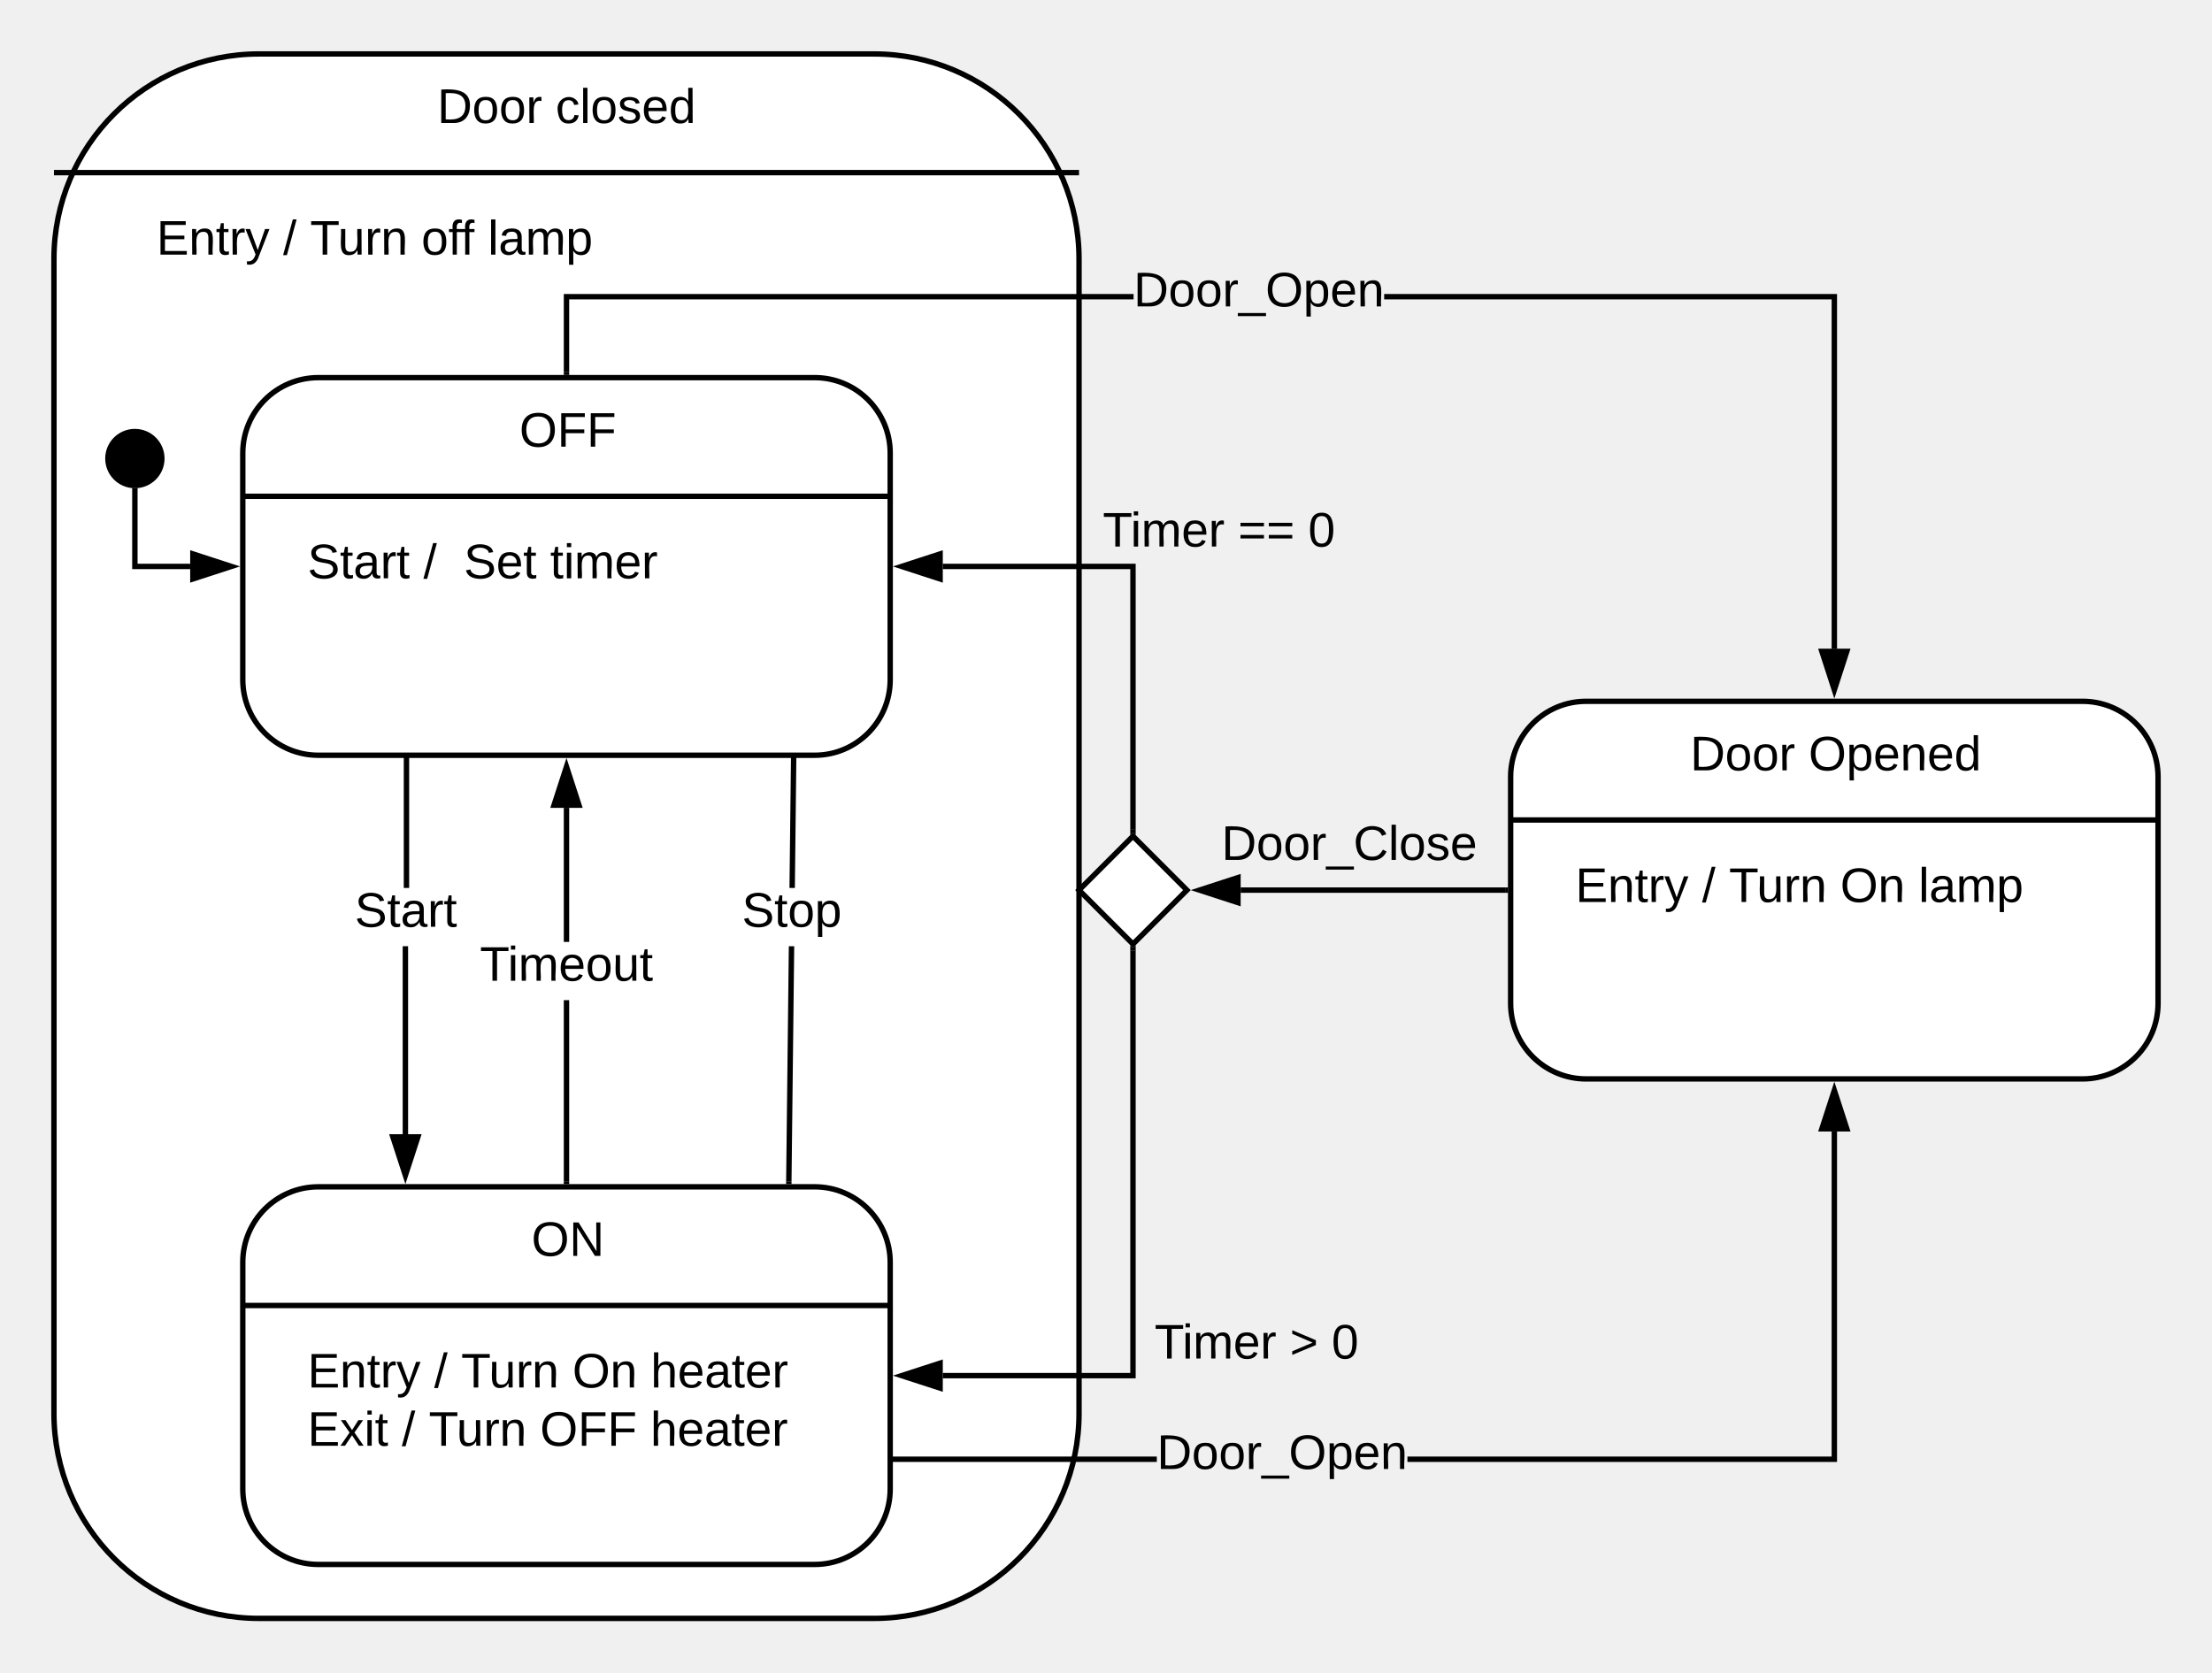
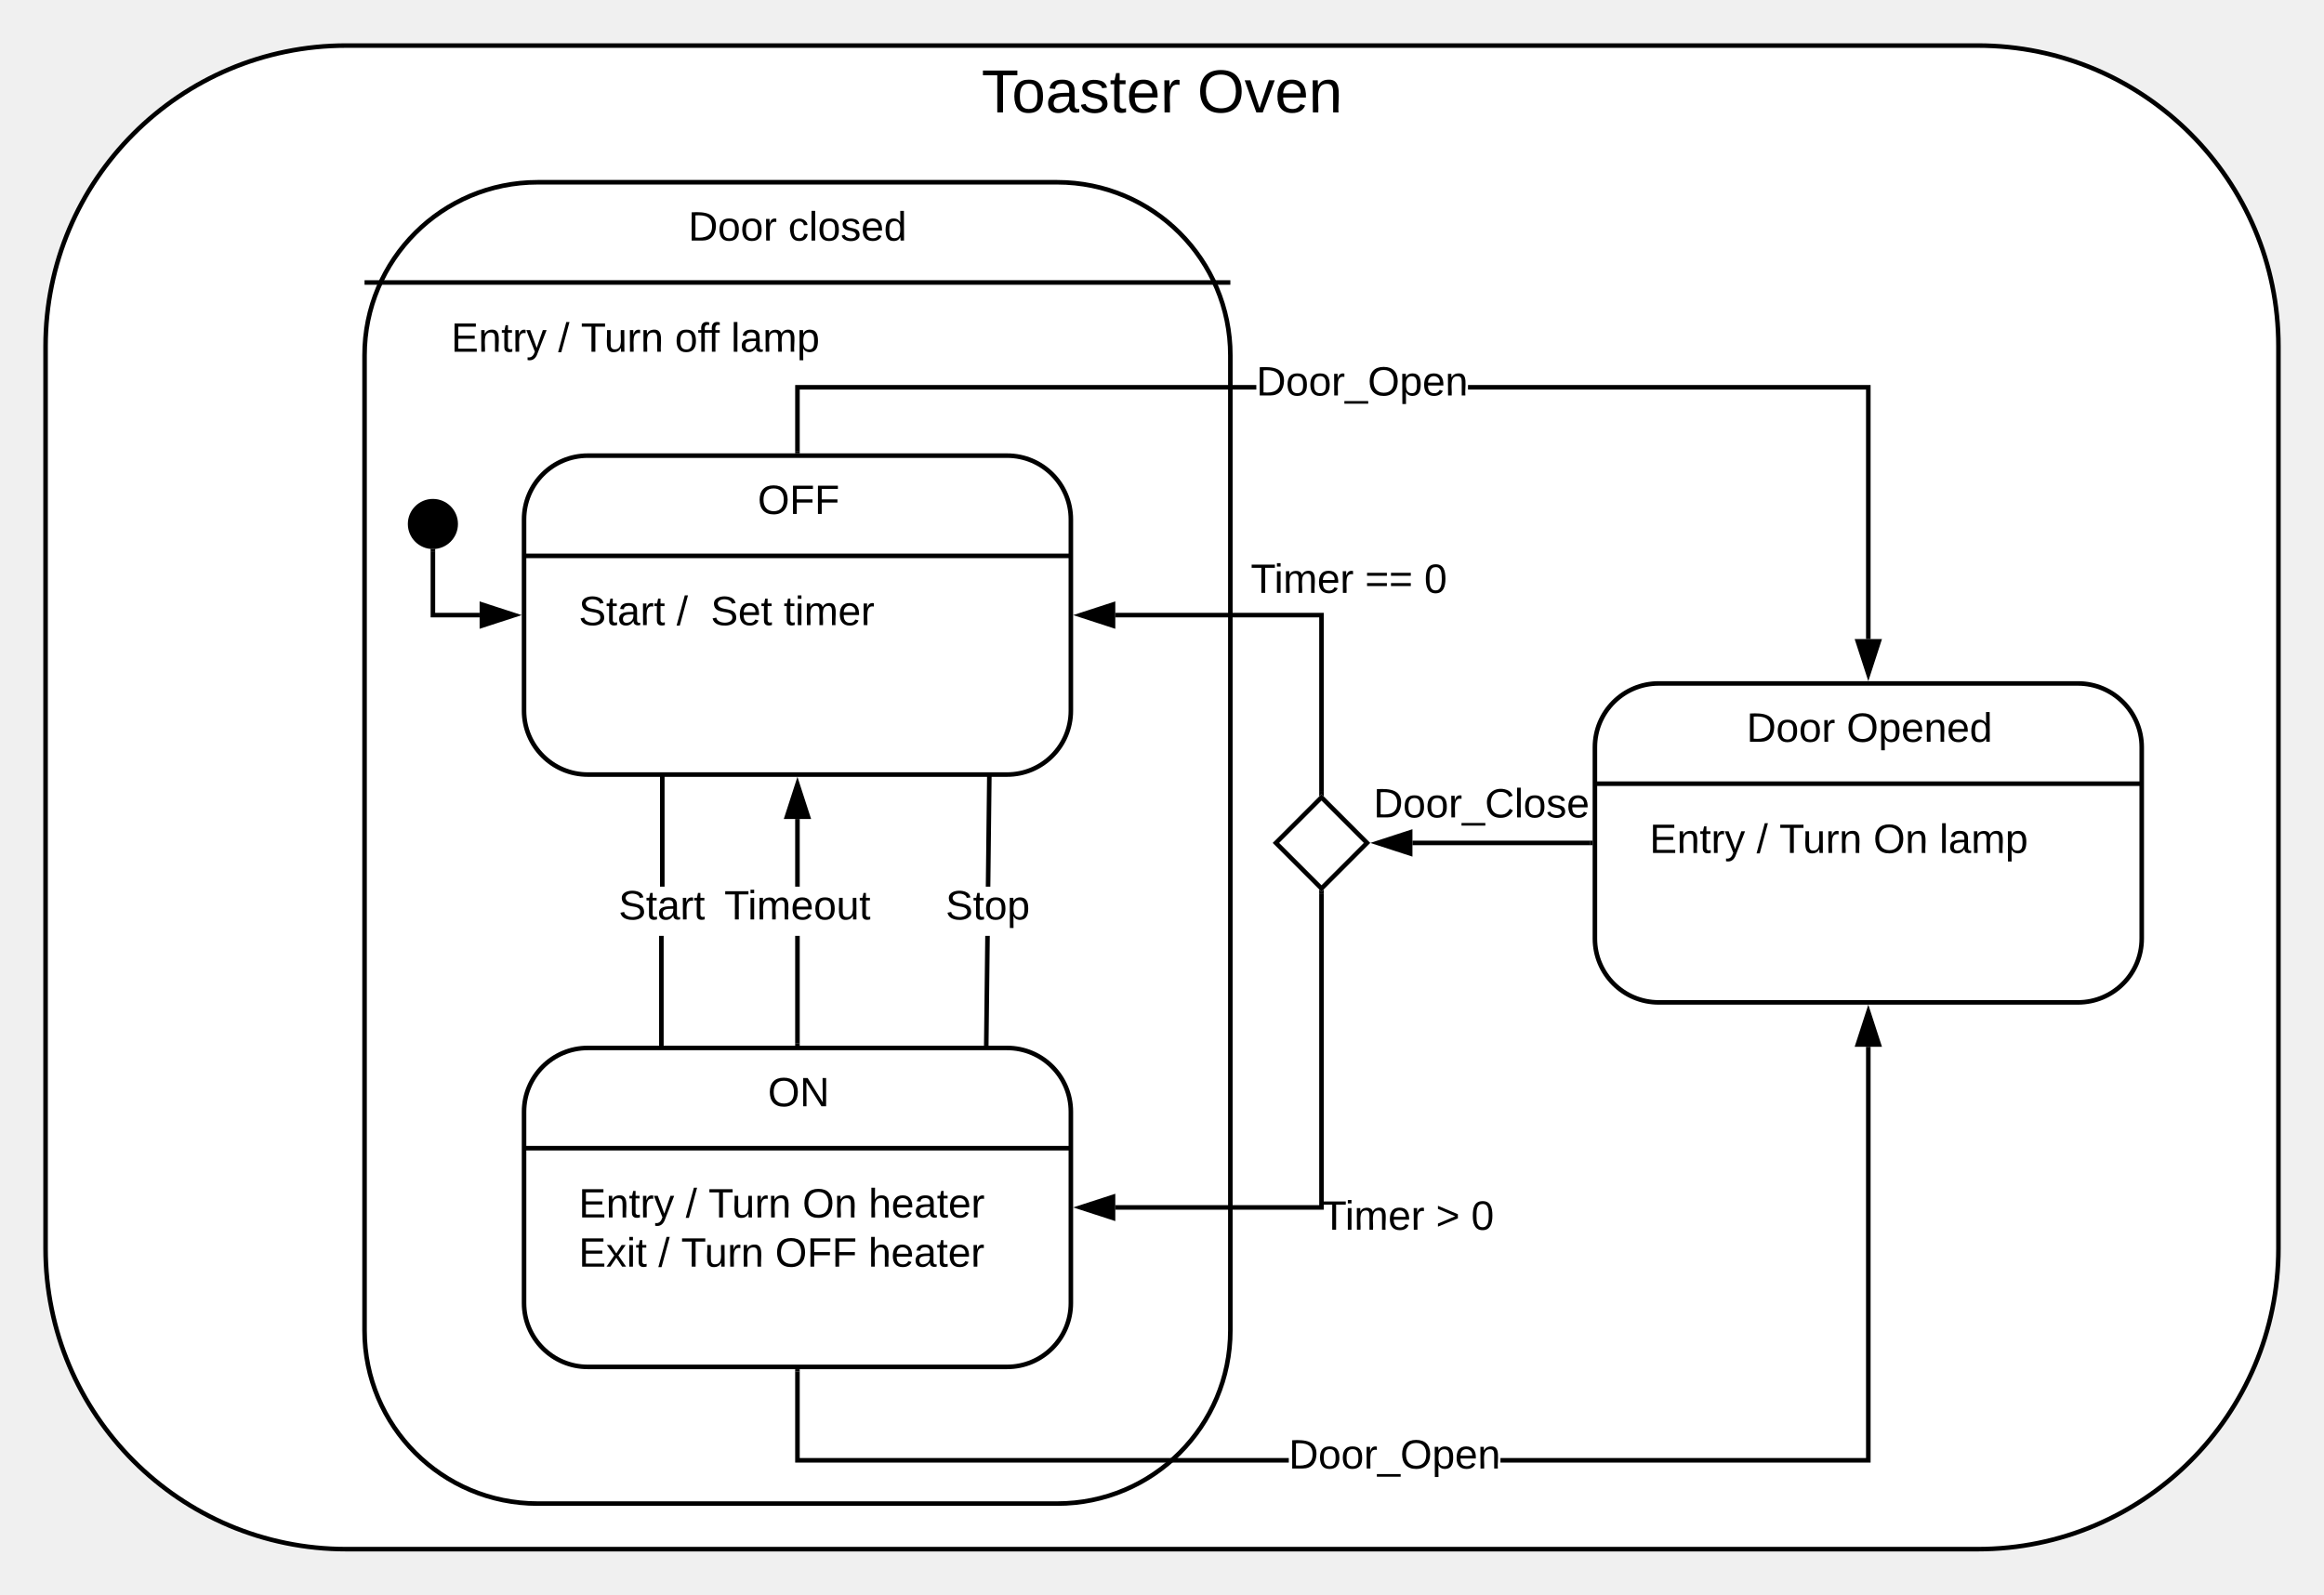
- <svg xmlns="http://www.w3.org/2000/svg" xmlns:ns1="lucid" xmlns:xlink="http://www.w3.org/1999/xlink" width="820" height="620">
-   <g transform="translate(-280 -140)" ns1:page-tab-id="0_0">
+ <svg xmlns="http://www.w3.org/2000/svg" xmlns:ns1="lucid" xmlns:xlink="http://www.w3.org/1999/xlink" width="1020" height="700">
+   <g transform="translate(-140 -80)" ns1:page-tab-id="0_0">
+     <path d="M292 100c-72.9 0-132 59.1-132 132v396c0 72.9 59.1 132 132 132h716c72.9 0 132-59.1 132-132V232c0-72.9-59.1-132-132-132z" stroke="#000" stroke-width="2" fill="#fff" />
+     <use xlink:href="#a" transform="matrix(1,0,0,1,168,108) translate(402.8148 21.33333)" />
+     <use xlink:href="#b" transform="matrix(1,0,0,1,168,108) translate(497.4815 21.33333)" />
    <path d="M376 160c-41.97 0-76 34.03-76 76v428c0 41.97 34.03 76 76 76h228c41.97 0 76-34.03 76-76V236c0-41.97-34.03-76-76-76z" stroke="#000" stroke-width="2" fill="#fff" />
    <path d="M300 204h380" stroke="#000" stroke-width="2" fill="none" />
-     <use xlink:href="#a" transform="matrix(1,0,0,1,376,160) translate(66.075 25.6)" />
-     <use xlink:href="#b" transform="matrix(1,0,0,1,376,160) translate(109.975 25.6)" />
-     <use xlink:href="#c" transform="matrix(1,0,0,1,338,220) translate(0 14.4)" />
-     <use xlink:href="#d" transform="matrix(1,0,0,1,338,220) translate(46.95 14.4)" />
-     <use xlink:href="#e" transform="matrix(1,0,0,1,338,220) translate(56.95 14.4)" />
-     <use xlink:href="#f" transform="matrix(1,0,0,1,338,220) translate(98.2 14.4)" />
-     <use xlink:href="#g" transform="matrix(1,0,0,1,338,220) translate(122.85 14.4)" />
+     <use xlink:href="#c" transform="matrix(1,0,0,1,376,160) translate(66.075 25.6)" />
+     <use xlink:href="#d" transform="matrix(1,0,0,1,376,160) translate(109.975 25.6)" />
+     <use xlink:href="#e" transform="matrix(1,0,0,1,338,220) translate(0 14.4)" />
+     <use xlink:href="#f" transform="matrix(1,0,0,1,338,220) translate(46.95 14.4)" />
+     <use xlink:href="#g" transform="matrix(1,0,0,1,338,220) translate(56.95 14.4)" />
+     <use xlink:href="#h" transform="matrix(1,0,0,1,338,220) translate(98.2 14.4)" />
+     <use xlink:href="#i" transform="matrix(1,0,0,1,338,220) translate(122.85 14.4)" />
    <path d="M431.28 560.5h-2v-69.7h2zm.4-91.3h-2V382h2z" />
    <path d="M431.67 382.03h-2V381h2zM430.28 575.76l-4.64-14.26h9.27z" />
    <path d="M430.28 579l-6.02-18.5h12.03zm-3.26-16.5l3.26 10.03 3.25-10.03z" />
-     <use xlink:href="#h" transform="matrix(1,0,0,1,411.4964,469.2) translate(0 14.4)" />
+     <use xlink:href="#j" transform="matrix(1,0,0,1,411.4964,469.2) translate(0 14.4)" />
    <path d="M573.42 578h-2l1-87.2h2zm2.04-178.5l-.8 69.7h-2l.8-69.7z" />
    <path d="M573.42 578v1h-2v-1.04zM579.1 398.55l-9.27-.1 4.8-14.2z" />
    <path d="M580.47 399.57l-12.03-.14 6.23-18.43zm-9.25-2.1l6.52.07-3.15-10.07z" />
-     <use xlink:href="#i" transform="matrix(1,0,0,1,555.0362,469.2) translate(0 14.4)" />
-     <path d="M491 578h-2v-67.2h2zm0-88.8h-2v-49.7h2z" />
-     <path d="M491 579h-2v-1.03h2zM494.64 438.5h-9.28l4.64-14.26z" />
+     <use xlink:href="#k" transform="matrix(1,0,0,1,555.0362,469.2) translate(0 14.4)" />
+     <path d="M491 538h-2v-47.2h2zm0-68.8h-2v-29.7h2z" />
+     <path d="M491 539h-2v-1.03h2zM494.64 438.5h-9.28l4.64-14.26z" />
    <path d="M496 439.5h-12l6-18.5zm-9.26-2h6.52L490 427.47z" />
-     <use xlink:href="#j" transform="matrix(1,0,0,1,457.9,489.2) translate(0 14.4)" />
+     <use xlink:href="#l" transform="matrix(1,0,0,1,457.9,469.2) translate(0 14.4)" />
    <path d="M340 310c0 5.52-4.48 10-10 10s-10-4.48-10-10 4.48-10 10-10 10 4.48 10 10z" stroke="#000" stroke-width="2" />
    <path d="M330 322v28h20.5" stroke="#000" stroke-width="2" fill="none" />
    <path d="M331 322.04h-2v-1.2l1 .17 1-.15z" />
    <path d="M365.76 350l-14.26 4.64v-9.28z" stroke="#000" stroke-width="2" />
-     <path d="M961 380.5h-2V251H793.12v-2H961zM700.22 251H491v27h-2v-29h211.22z" />
-     <path d="M491 279h-2v-1.03h2zM960 395.76l-4.64-14.26h9.28z" />
-     <path d="M960 399l-6-18.5h12zm-3.26-16.5l3.26 10.03 3.26-10.03z" />
-     <use xlink:href="#k" transform="matrix(1,0,0,1,700.2167,239.2) translate(0 14.4)" />
-     <path d="M838 470h-98.08" stroke="#000" stroke-width="2" fill="none" />
-     <path d="M839 471h-1.03v-2H839z" />
-     <path d="M724.65 470l14.27-4.64v9.28z" stroke="#000" stroke-width="2" />
-     <use xlink:href="#l" transform="matrix(1,0,0,1,732.8071,444.4) translate(0 14.4)" />
-     <path d="M868 400c-15.46 0-28 12.54-28 28v84c0 15.46 12.54 28 28 28h184c15.46 0 28-12.54 28-28v-84c0-15.46-12.54-28-28-28z" stroke="#000" stroke-width="2" fill="#fff" />
-     <path d="M840 444h240" stroke="#000" stroke-width="2" fill="none" />
-     <use xlink:href="#a" transform="matrix(1,0,0,1,888,400) translate(18.55 25.6)" />
-     <use xlink:href="#m" transform="matrix(1,0,0,1,888,400) translate(62.45 25.6)" />
-     <use xlink:href="#c" transform="matrix(1,0,0,1,864,460) translate(0 14.4)" />
-     <use xlink:href="#d" transform="matrix(1,0,0,1,864,460) translate(46.95 14.4)" />
-     <use xlink:href="#e" transform="matrix(1,0,0,1,864,460) translate(56.95 14.4)" />
-     <use xlink:href="#n" transform="matrix(1,0,0,1,864,460) translate(98.2 14.4)" />
-     <use xlink:href="#g" transform="matrix(1,0,0,1,864,460) translate(127.2 14.4)" />
+     <path d="M961 360.5h-2V251H784.3v-2H961zM691.4 251H491v27h-2v-29h202.4z" />
+     <path d="M491 279h-2v-1.03h2zM960 375.76l-4.64-14.26h9.28z" />
+     <path d="M960 379l-6-18.5h12zm-3.26-16.5l3.26 10.03 3.26-10.03z" />
+     <use xlink:href="#m" transform="matrix(1,0,0,1,691.3998,239.2) translate(0 14.4)" />
+     <path d="M838 450h-78.08" stroke="#000" stroke-width="2" fill="none" />
+     <path d="M839 451h-1.03v-2H839z" />
+     <path d="M744.65 450l14.27-4.64v9.28z" stroke="#000" stroke-width="2" />
+     <use xlink:href="#n" transform="matrix(1,0,0,1,742.8071,424.4) translate(0 14.4)" />
+     <path d="M868 380c-15.46 0-28 12.54-28 28v84c0 15.46 12.54 28 28 28h184c15.46 0 28-12.54 28-28v-84c0-15.46-12.54-28-28-28z" stroke="#000" stroke-width="2" fill="#fff" />
+     <path d="M840 424h240" stroke="#000" stroke-width="2" fill="none" />
+     <use xlink:href="#c" transform="matrix(1,0,0,1,888,380) translate(18.55 25.6)" />
+     <use xlink:href="#o" transform="matrix(1,0,0,1,888,380) translate(62.45 25.6)" />
+     <use xlink:href="#e" transform="matrix(1,0,0,1,864,440) translate(0 14.4)" />
+     <use xlink:href="#f" transform="matrix(1,0,0,1,864,440) translate(46.95 14.4)" />
+     <use xlink:href="#g" transform="matrix(1,0,0,1,864,440) translate(56.95 14.4)" />
+     <use xlink:href="#p" transform="matrix(1,0,0,1,864,440) translate(98.2 14.4)" />
+     <use xlink:href="#i" transform="matrix(1,0,0,1,864,440) translate(127.2 14.4)" />
    <path d="M398 280c-15.46 0-28 12.54-28 28v84c0 15.46 12.54 28 28 28h184c15.46 0 28-12.54 28-28v-84c0-15.46-12.54-28-28-28z" stroke="#000" stroke-width="2" fill="#fff" />
    <path d="M370 324h240" stroke="#000" stroke-width="2" fill="none" />
-     <use xlink:href="#o" transform="matrix(1,0,0,1,418,280) translate(54.55 25.6)" />
-     <use xlink:href="#p" transform="matrix(1,0,0,1,394,340) translate(0 14.4)" />
-     <use xlink:href="#q" transform="matrix(1,0,0,1,394,340) translate(42.95 14.4)" />
-     <use xlink:href="#r" transform="matrix(1,0,0,1,394,340) translate(57.95 14.4)" />
-     <use xlink:href="#s" transform="matrix(1,0,0,1,394,340) translate(89.95 14.4)" />
-     <path d="M700 450l20 20-20 20-20-20z" stroke="#000" stroke-width="2" fill="#fff" />
-     <path d="M700 447.6V350h-70.5" stroke="#000" stroke-width="2" fill="none" />
-     <path d="M701 449.6l-1-1-1 1v-2.04h2z" />
+     <use xlink:href="#q" transform="matrix(1,0,0,1,418,280) translate(54.55 25.6)" />
+     <use xlink:href="#r" transform="matrix(1,0,0,1,394,340) translate(0 14.4)" />
+     <use xlink:href="#s" transform="matrix(1,0,0,1,394,340) translate(42.95 14.4)" />
+     <use xlink:href="#t" transform="matrix(1,0,0,1,394,340) translate(57.95 14.4)" />
+     <use xlink:href="#u" transform="matrix(1,0,0,1,394,340) translate(89.95 14.4)" />
+     <path d="M720 430l20 20-20 20-20-20z" stroke="#000" stroke-width="2" fill="#fff" />
+     <path d="M720 427.6V350h-90.5" stroke="#000" stroke-width="2" fill="none" />
+     <path d="M721 429.6l-1-1-1 1v-2.04h2z" />
    <path d="M614.24 350l14.26-4.64v9.28z" stroke="#000" stroke-width="2" />
-     <use xlink:href="#t" transform="matrix(1,0,0,1,688.8048,328.2264) translate(0 14.4)" />
-     <use xlink:href="#u" transform="matrix(1,0,0,1,688.8048,328.2264) translate(50.15 14.4)" />
-     <use xlink:href="#v" transform="matrix(1,0,0,1,688.8048,328.2264) translate(76.15 14.4)" />
-     <path d="M701 651h-71.5v-2H699V492.4h2z" />
-     <path d="M701 492.44h-2v-2.03l1 1 1-1zM628.5 654.64L614.24 650l14.26-4.64z" />
-     <path d="M629.5 656l-18.5-6 18.5-6zm-12.03-6l10.03 3.26v-6.52z" />
+     <use xlink:href="#v" transform="matrix(1,0,0,1,688.9473,325.843) translate(0 14.4)" />
+     <use xlink:href="#w" transform="matrix(1,0,0,1,688.9473,325.843) translate(50.15 14.4)" />
+     <use xlink:href="#x" transform="matrix(1,0,0,1,688.9473,325.843) translate(76.15 14.4)" />
+     <path d="M721 611h-91.5v-2H719V472.4h2z" />
+     <path d="M721 472.44h-2v-2.03l1 1 1-1zM628.5 614.64L614.24 610l14.26-4.64z" />
+     <path d="M629.5 616l-18.5-6 18.5-6zm-12.03-6l10.03 3.26v-6.52z" />
    <g>
-       <use xlink:href="#t" transform="matrix(1,0,0,1,708,629.2628) translate(0 14.4)" />
-       <use xlink:href="#w" transform="matrix(1,0,0,1,708,629.2628) translate(50.15 14.4)" />
-       <use xlink:href="#v" transform="matrix(1,0,0,1,708,629.2628) translate(65.65 14.4)" />
+       <use xlink:href="#v" transform="matrix(1,0,0,1,720.0644,605.3875) translate(0 14.4)" />
+       <use xlink:href="#y" transform="matrix(1,0,0,1,720.0644,605.3875) translate(50.15 14.4)" />
+       <use xlink:href="#x" transform="matrix(1,0,0,1,720.0644,605.3875) translate(65.65 14.4)" />
    </g>
-     <path d="M708.84 682H501v-2h207.84zM961 682H801.74v-2H959V559.5h2z" />
-     <path d="M501.03 682H500v-2h1.03zM964.64 558.5h-9.28l4.64-14.26z" />
-     <path d="M966 559.5h-12l6-18.5zm-9.26-2h6.52L960 547.47z" />
+     <path d="M491 720h214.65v2H489v-40h2zm470 2H798.55v-2H959V539.5h2z" />
+     <path d="M491 682.03h-2V681h2zM964.64 538.5h-9.28l4.64-14.26z" />
+     <path d="M966 539.5h-12l6-18.5zm-9.26-2h6.52L960 527.47z" />
    <g>
-       <use xlink:href="#k" transform="matrix(1,0,0,1,708.8441,670.2) translate(0 14.4)" />
+       <use xlink:href="#m" transform="matrix(1,0,0,1,705.648,710.2) translate(0 14.4)" />
    </g>
-     <path d="M398 580c-15.46 0-28 12.54-28 28v84c0 15.46 12.54 28 28 28h184c15.46 0 28-12.54 28-28v-84c0-15.46-12.54-28-28-28z" stroke="#000" stroke-width="2" fill="#fff" />
-     <path d="M370 624h240" stroke="#000" stroke-width="2" fill="none" />
+     <path d="M398 540c-15.46 0-28 12.54-28 28v84c0 15.46 12.54 28 28 28h184c15.46 0 28-12.54 28-28v-84c0-15.46-12.54-28-28-28z" stroke="#000" stroke-width="2" fill="#fff" />
+     <path d="M370 584h240" stroke="#000" stroke-width="2" fill="none" />
    <g>
-       <use xlink:href="#x" transform="matrix(1,0,0,1,418,580) translate(59.025 25.6)" />
+       <use xlink:href="#z" transform="matrix(1,0,0,1,418,540) translate(59.025 25.6)" />
    </g>
    <g>
-       <use xlink:href="#c" transform="matrix(1,0,0,1,394,640) translate(0 14.4)" />
-       <use xlink:href="#d" transform="matrix(1,0,0,1,394,640) translate(46.95 14.4)" />
-       <use xlink:href="#e" transform="matrix(1,0,0,1,394,640) translate(56.95 14.4)" />
-       <use xlink:href="#n" transform="matrix(1,0,0,1,394,640) translate(98.2 14.4)" />
-       <use xlink:href="#y" transform="matrix(1,0,0,1,394,640) translate(127.2 14.4)" />
-       <use xlink:href="#z" transform="matrix(1,0,0,1,394,640) translate(0 36)" />
-       <use xlink:href="#d" transform="matrix(1,0,0,1,394,640) translate(34.95 36)" />
-       <use xlink:href="#e" transform="matrix(1,0,0,1,394,640) translate(44.95 36)" />
-       <use xlink:href="#A" transform="matrix(1,0,0,1,394,640) translate(86.2 36)" />
-       <use xlink:href="#B" transform="matrix(1,0,0,1,394,640) translate(127.1 36)" />
+       <use xlink:href="#e" transform="matrix(1,0,0,1,394,600) translate(0 14.4)" />
+       <use xlink:href="#f" transform="matrix(1,0,0,1,394,600) translate(46.95 14.4)" />
+       <use xlink:href="#g" transform="matrix(1,0,0,1,394,600) translate(56.95 14.4)" />
+       <use xlink:href="#p" transform="matrix(1,0,0,1,394,600) translate(98.2 14.4)" />
+       <use xlink:href="#A" transform="matrix(1,0,0,1,394,600) translate(127.2 14.4)" />
+       <use xlink:href="#B" transform="matrix(1,0,0,1,394,600) translate(0 36)" />
+       <use xlink:href="#f" transform="matrix(1,0,0,1,394,600) translate(34.95 36)" />
+       <use xlink:href="#g" transform="matrix(1,0,0,1,394,600) translate(44.95 36)" />
+       <use xlink:href="#C" transform="matrix(1,0,0,1,394,600) translate(86.2 36)" />
+       <use xlink:href="#D" transform="matrix(1,0,0,1,394,600) translate(127.1 36)" />
    </g>
    <defs>
-       <path d="M30-248c118-7 216 8 213 122C240-48 200 0 122 0H30v-248zM63-27c89 8 146-16 146-99s-60-101-146-95v194" id="C" />
-       <path d="M100-194c62-1 85 37 85 99 1 63-27 99-86 99S16-35 15-95c0-66 28-99 85-99zM99-20c44 1 53-31 53-75 0-43-8-75-51-75s-53 32-53 75 10 74 51 75" id="D" />
-       <path d="M114-163C36-179 61-72 57 0H25l-1-190h30c1 12-1 29 2 39 6-27 23-49 58-41v29" id="E" />
+       <path d="M127-220V0H93v-220H8v-28h204v28h-85" id="E" />
+       <path d="M100-194c62-1 85 37 85 99 1 63-27 99-86 99S16-35 15-95c0-66 28-99 85-99zM99-20c44 1 53-31 53-75 0-43-8-75-51-75s-53 32-53 75 10 74 51 75" id="F" />
+       <path d="M141-36C126-15 110 5 73 4 37 3 15-17 15-53c-1-64 63-63 125-63 3-35-9-54-41-54-24 1-41 7-42 31l-33-3c5-37 33-52 76-52 45 0 72 20 72 64v82c-1 20 7 32 28 27v20c-31 9-61-2-59-35zM48-53c0 20 12 33 32 33 41-3 63-29 60-74-43 2-92-5-92 41" id="G" />
+       <path d="M135-143c-3-34-86-38-87 0 15 53 115 12 119 90S17 21 10-45l28-5c4 36 97 45 98 0-10-56-113-15-118-90-4-57 82-63 122-42 12 7 21 19 24 35" id="H" />
+       <path d="M59-47c-2 24 18 29 38 22v24C64 9 27 4 27-40v-127H5v-23h24l9-43h21v43h35v23H59v120" id="I" />
+       <path d="M100-194c63 0 86 42 84 106H49c0 40 14 67 53 68 26 1 43-12 49-29l28 8c-11 28-37 45-77 45C44 4 14-33 15-96c1-61 26-98 85-98zm52 81c6-60-76-77-97-28-3 7-6 17-6 28h103" id="J" />
+       <path d="M114-163C36-179 61-72 57 0H25l-1-190h30c1 12-1 29 2 39 6-27 23-49 58-41v29" id="K" />
      <g id="a">
-         <use transform="matrix(0.05,0,0,0.05,0,0)" xlink:href="#C" />
-         <use transform="matrix(0.05,0,0,0.05,12.95,0)" xlink:href="#D" />
-         <use transform="matrix(0.05,0,0,0.05,22.95,0)" xlink:href="#D" />
-         <use transform="matrix(0.05,0,0,0.05,32.95,0)" xlink:href="#E" />
-       </g>
-       <path d="M96-169c-40 0-48 33-48 73s9 75 48 75c24 0 41-14 43-38l32 2c-6 37-31 61-74 61-59 0-76-41-82-99-10-93 101-131 147-64 4 7 5 14 7 22l-32 3c-4-21-16-35-41-35" id="F" />
-       <path d="M24 0v-261h32V0H24" id="G" />
-       <path d="M135-143c-3-34-86-38-87 0 15 53 115 12 119 90S17 21 10-45l28-5c4 36 97 45 98 0-10-56-113-15-118-90-4-57 82-63 122-42 12 7 21 19 24 35" id="H" />
-       <path d="M100-194c63 0 86 42 84 106H49c0 40 14 67 53 68 26 1 43-12 49-29l28 8c-11 28-37 45-77 45C44 4 14-33 15-96c1-61 26-98 85-98zm52 81c6-60-76-77-97-28-3 7-6 17-6 28h103" id="I" />
-       <path d="M85-194c31 0 48 13 60 33l-1-100h32l1 261h-30c-2-10 0-23-3-31C134-8 116 4 85 4 32 4 16-35 15-94c0-66 23-100 70-100zm9 24c-40 0-46 34-46 75 0 40 6 74 45 74 42 0 51-32 51-76 0-42-9-74-50-73" id="J" />
+         <use transform="matrix(0.07407407,0,0,0.07407407,0,0)" xlink:href="#E" />
+         <use transform="matrix(0.07407407,0,0,0.07407407,13.25926,0)" xlink:href="#F" />
+         <use transform="matrix(0.07407407,0,0,0.07407407,28.07407,0)" xlink:href="#G" />
+         <use transform="matrix(0.07407407,0,0,0.07407407,42.88889,0)" xlink:href="#H" />
+         <use transform="matrix(0.07407407,0,0,0.07407407,56.22222,0)" xlink:href="#I" />
+         <use transform="matrix(0.07407407,0,0,0.07407407,63.62963,0)" xlink:href="#J" />
+         <use transform="matrix(0.07407407,0,0,0.07407407,78.44444,0)" xlink:href="#K" />
+       </g>
+       <path d="M140-251c81 0 123 46 123 126C263-46 219 4 140 4 59 4 17-45 17-125s42-126 123-126zm0 227c63 0 89-41 89-101s-29-99-89-99c-61 0-89 39-89 99S79-25 140-24" id="L" />
+       <path d="M108 0H70L1-190h34L89-25l56-165h34" id="M" />
+       <path d="M117-194c89-4 53 116 60 194h-32v-121c0-31-8-49-39-48C34-167 62-67 57 0H25l-1-190h30c1 10-1 24 2 32 11-22 29-35 61-36" id="N" />
      <g id="b">
+         <use transform="matrix(0.07407407,0,0,0.07407407,0,0)" xlink:href="#L" />
+         <use transform="matrix(0.07407407,0,0,0.07407407,20.74074,0)" xlink:href="#M" />
+         <use transform="matrix(0.07407407,0,0,0.07407407,34.07407,0)" xlink:href="#J" />
+         <use transform="matrix(0.07407407,0,0,0.07407407,48.88889,0)" xlink:href="#N" />
+       </g>
+       <path d="M30-248c118-7 216 8 213 122C240-48 200 0 122 0H30v-248zM63-27c89 8 146-16 146-99s-60-101-146-95v194" id="O" />
+       <g id="c">
+         <use transform="matrix(0.05,0,0,0.05,0,0)" xlink:href="#O" />
+         <use transform="matrix(0.05,0,0,0.05,12.95,0)" xlink:href="#F" />
+         <use transform="matrix(0.05,0,0,0.05,22.95,0)" xlink:href="#F" />
+         <use transform="matrix(0.05,0,0,0.05,32.95,0)" xlink:href="#K" />
+       </g>
+       <path d="M96-169c-40 0-48 33-48 73s9 75 48 75c24 0 41-14 43-38l32 2c-6 37-31 61-74 61-59 0-76-41-82-99-10-93 101-131 147-64 4 7 5 14 7 22l-32 3c-4-21-16-35-41-35" id="P" />
+       <path d="M24 0v-261h32V0H24" id="Q" />
+       <path d="M85-194c31 0 48 13 60 33l-1-100h32l1 261h-30c-2-10 0-23-3-31C134-8 116 4 85 4 32 4 16-35 15-94c0-66 23-100 70-100zm9 24c-40 0-46 34-46 75 0 40 6 74 45 74 42 0 51-32 51-76 0-42-9-74-50-73" id="R" />
+       <g id="d">
+         <use transform="matrix(0.05,0,0,0.05,0,0)" xlink:href="#P" />
+         <use transform="matrix(0.05,0,0,0.05,9,0)" xlink:href="#Q" />
+         <use transform="matrix(0.05,0,0,0.05,12.95,0)" xlink:href="#F" />
+         <use transform="matrix(0.05,0,0,0.05,22.95,0)" xlink:href="#H" />
+         <use transform="matrix(0.05,0,0,0.05,31.95,0)" xlink:href="#J" />
+         <use transform="matrix(0.05,0,0,0.05,41.95,0)" xlink:href="#R" />
+       </g>
+       <path d="M30 0v-248h187v28H63v79h144v27H63v87h162V0H30" id="S" />
+       <path d="M179-190L93 31C79 59 56 82 12 73V49c39 6 53-20 64-50L1-190h34L92-34l54-156h33" id="T" />
+       <g id="e">
+         <use transform="matrix(0.05,0,0,0.05,0,0)" xlink:href="#S" />
+         <use transform="matrix(0.05,0,0,0.05,12,0)" xlink:href="#N" />
+         <use transform="matrix(0.05,0,0,0.05,22,0)" xlink:href="#I" />
+         <use transform="matrix(0.05,0,0,0.05,27,0)" xlink:href="#K" />
+         <use transform="matrix(0.05,0,0,0.05,32.95,0)" xlink:href="#T" />
+       </g>
+       <path d="M0 4l72-265h28L28 4H0" id="U" />
+       <use transform="matrix(0.05,0,0,0.05,0,0)" xlink:href="#U" id="f" />
+       <path d="M84 4C-5 8 30-112 23-190h32v120c0 31 7 50 39 49 72-2 45-101 50-169h31l1 190h-30c-1-10 1-25-2-33-11 22-28 36-60 37" id="V" />
+       <g id="g">
+         <use transform="matrix(0.05,0,0,0.05,0,0)" xlink:href="#E" />
+         <use transform="matrix(0.05,0,0,0.05,10.3,0)" xlink:href="#V" />
+         <use transform="matrix(0.05,0,0,0.05,20.3,0)" xlink:href="#K" />
+         <use transform="matrix(0.05,0,0,0.05,26.25,0)" xlink:href="#N" />
+       </g>
+       <path d="M101-234c-31-9-42 10-38 44h38v23H63V0H32v-167H5v-23h27c-7-52 17-82 69-68v24" id="W" />
+       <g id="h">
        <use transform="matrix(0.05,0,0,0.05,0,0)" xlink:href="#F" />
-         <use transform="matrix(0.05,0,0,0.05,9,0)" xlink:href="#G" />
-         <use transform="matrix(0.05,0,0,0.05,12.95,0)" xlink:href="#D" />
-         <use transform="matrix(0.05,0,0,0.05,22.95,0)" xlink:href="#H" />
-         <use transform="matrix(0.05,0,0,0.05,31.95,0)" xlink:href="#I" />
-         <use transform="matrix(0.05,0,0,0.05,41.95,0)" xlink:href="#J" />
-       </g>
-       <path d="M30 0v-248h187v28H63v79h144v27H63v87h162V0H30" id="K" />
-       <path d="M117-194c89-4 53 116 60 194h-32v-121c0-31-8-49-39-48C34-167 62-67 57 0H25l-1-190h30c1 10-1 24 2 32 11-22 29-35 61-36" id="L" />
-       <path d="M59-47c-2 24 18 29 38 22v24C64 9 27 4 27-40v-127H5v-23h24l9-43h21v43h35v23H59v120" id="M" />
-       <path d="M179-190L93 31C79 59 56 82 12 73V49c39 6 53-20 64-50L1-190h34L92-34l54-156h33" id="N" />
-       <g id="c">
-         <use transform="matrix(0.05,0,0,0.05,0,0)" xlink:href="#K" />
-         <use transform="matrix(0.05,0,0,0.05,12,0)" xlink:href="#L" />
-         <use transform="matrix(0.05,0,0,0.05,22,0)" xlink:href="#M" />
-         <use transform="matrix(0.05,0,0,0.05,27,0)" xlink:href="#E" />
-         <use transform="matrix(0.05,0,0,0.05,32.95,0)" xlink:href="#N" />
-       </g>
-       <path d="M0 4l72-265h28L28 4H0" id="O" />
-       <use transform="matrix(0.05,0,0,0.05,0,0)" xlink:href="#O" id="d" />
-       <path d="M127-220V0H93v-220H8v-28h204v28h-85" id="P" />
-       <path d="M84 4C-5 8 30-112 23-190h32v120c0 31 7 50 39 49 72-2 45-101 50-169h31l1 190h-30c-1-10 1-25-2-33-11 22-28 36-60 37" id="Q" />
-       <g id="e">
-         <use transform="matrix(0.05,0,0,0.05,0,0)" xlink:href="#P" />
-         <use transform="matrix(0.05,0,0,0.05,10.3,0)" xlink:href="#Q" />
-         <use transform="matrix(0.05,0,0,0.05,20.3,0)" xlink:href="#E" />
-         <use transform="matrix(0.05,0,0,0.05,26.25,0)" xlink:href="#L" />
-       </g>
-       <path d="M101-234c-31-9-42 10-38 44h38v23H63V0H32v-167H5v-23h27c-7-52 17-82 69-68v24" id="R" />
-       <g id="f">
-         <use transform="matrix(0.05,0,0,0.05,0,0)" xlink:href="#D" />
-         <use transform="matrix(0.05,0,0,0.05,10,0)" xlink:href="#R" />
-         <use transform="matrix(0.05,0,0,0.05,14.65,0)" xlink:href="#R" />
-       </g>
-       <path d="M141-36C126-15 110 5 73 4 37 3 15-17 15-53c-1-64 63-63 125-63 3-35-9-54-41-54-24 1-41 7-42 31l-33-3c5-37 33-52 76-52 45 0 72 20 72 64v82c-1 20 7 32 28 27v20c-31 9-61-2-59-35zM48-53c0 20 12 33 32 33 41-3 63-29 60-74-43 2-92-5-92 41" id="S" />
-       <path d="M210-169c-67 3-38 105-44 169h-31v-121c0-29-5-50-35-48C34-165 62-65 56 0H25l-1-190h30c1 10-1 24 2 32 10-44 99-50 107 0 11-21 27-35 58-36 85-2 47 119 55 194h-31v-121c0-29-5-49-35-48" id="T" />
-       <path d="M115-194c55 1 70 41 70 98S169 2 115 4C84 4 66-9 55-30l1 105H24l-1-265h31l2 30c10-21 28-34 59-34zm-8 174c40 0 45-34 45-75s-6-73-45-74c-42 0-51 32-51 76 0 43 10 73 51 73" id="U" />
-       <g id="g">
-         <use transform="matrix(0.05,0,0,0.05,0,0)" xlink:href="#G" />
-         <use transform="matrix(0.05,0,0,0.05,3.95,0)" xlink:href="#S" />
-         <use transform="matrix(0.05,0,0,0.05,13.95,0)" xlink:href="#T" />
-         <use transform="matrix(0.05,0,0,0.05,28.9,0)" xlink:href="#U" />
-       </g>
-       <path d="M185-189c-5-48-123-54-124 2 14 75 158 14 163 119 3 78-121 87-175 55-17-10-28-26-33-46l33-7c5 56 141 63 141-1 0-78-155-14-162-118-5-82 145-84 179-34 5 7 8 16 11 25" id="V" />
-       <g id="h">
-         <use transform="matrix(0.05,0,0,0.05,0,0)" xlink:href="#V" />
-         <use transform="matrix(0.05,0,0,0.05,12,0)" xlink:href="#M" />
-         <use transform="matrix(0.05,0,0,0.05,17,0)" xlink:href="#S" />
-         <use transform="matrix(0.05,0,0,0.05,27,0)" xlink:href="#E" />
-         <use transform="matrix(0.05,0,0,0.05,32.95,0)" xlink:href="#M" />
-       </g>
+         <use transform="matrix(0.05,0,0,0.05,10,0)" xlink:href="#W" />
+         <use transform="matrix(0.05,0,0,0.05,14.65,0)" xlink:href="#W" />
+       </g>
+       <path d="M210-169c-67 3-38 105-44 169h-31v-121c0-29-5-50-35-48C34-165 62-65 56 0H25l-1-190h30c1 10-1 24 2 32 10-44 99-50 107 0 11-21 27-35 58-36 85-2 47 119 55 194h-31v-121c0-29-5-49-35-48" id="X" />
+       <path d="M115-194c55 1 70 41 70 98S169 2 115 4C84 4 66-9 55-30l1 105H24l-1-265h31l2 30c10-21 28-34 59-34zm-8 174c40 0 45-34 45-75s-6-73-45-74c-42 0-51 32-51 76 0 43 10 73 51 73" id="Y" />
      <g id="i">
-         <use transform="matrix(0.05,0,0,0.05,0,0)" xlink:href="#V" />
-         <use transform="matrix(0.05,0,0,0.05,12,0)" xlink:href="#M" />
-         <use transform="matrix(0.05,0,0,0.05,17,0)" xlink:href="#D" />
-         <use transform="matrix(0.05,0,0,0.05,27,0)" xlink:href="#U" />
-       </g>
-       <path d="M24-231v-30h32v30H24zM24 0v-190h32V0H24" id="W" />
+         <use transform="matrix(0.05,0,0,0.05,0,0)" xlink:href="#Q" />
+         <use transform="matrix(0.05,0,0,0.05,3.95,0)" xlink:href="#G" />
+         <use transform="matrix(0.05,0,0,0.05,13.95,0)" xlink:href="#X" />
+         <use transform="matrix(0.05,0,0,0.05,28.9,0)" xlink:href="#Y" />
+       </g>
+       <path d="M185-189c-5-48-123-54-124 2 14 75 158 14 163 119 3 78-121 87-175 55-17-10-28-26-33-46l33-7c5 56 141 63 141-1 0-78-155-14-162-118-5-82 145-84 179-34 5 7 8 16 11 25" id="Z" />
      <g id="j">
-         <use transform="matrix(0.05,0,0,0.05,0,0)" xlink:href="#P" />
-         <use transform="matrix(0.05,0,0,0.05,10.3,0)" xlink:href="#W" />
-         <use transform="matrix(0.05,0,0,0.05,14.25,0)" xlink:href="#T" />
-         <use transform="matrix(0.05,0,0,0.05,29.2,0)" xlink:href="#I" />
-         <use transform="matrix(0.05,0,0,0.05,39.2,0)" xlink:href="#D" />
-         <use transform="matrix(0.05,0,0,0.05,49.2,0)" xlink:href="#Q" />
-         <use transform="matrix(0.05,0,0,0.05,59.2,0)" xlink:href="#M" />
-       </g>
-       <path d="M-5 72V49h209v23H-5" id="X" />
-       <path d="M140-251c81 0 123 46 123 126C263-46 219 4 140 4 59 4 17-45 17-125s42-126 123-126zm0 227c63 0 89-41 89-101s-29-99-89-99c-61 0-89 39-89 99S79-25 140-24" id="Y" />
+         <use transform="matrix(0.05,0,0,0.05,0,0)" xlink:href="#Z" />
+         <use transform="matrix(0.05,0,0,0.05,12,0)" xlink:href="#I" />
+         <use transform="matrix(0.05,0,0,0.05,17,0)" xlink:href="#G" />
+         <use transform="matrix(0.05,0,0,0.05,27,0)" xlink:href="#K" />
+         <use transform="matrix(0.05,0,0,0.05,32.95,0)" xlink:href="#I" />
+       </g>
      <g id="k">
-         <use transform="matrix(0.05,0,0,0.05,0,0)" xlink:href="#C" />
-         <use transform="matrix(0.05,0,0,0.05,12.95,0)" xlink:href="#D" />
-         <use transform="matrix(0.05,0,0,0.05,22.95,0)" xlink:href="#D" />
-         <use transform="matrix(0.05,0,0,0.05,32.95,0)" xlink:href="#E" />
-         <use transform="matrix(0.05,0,0,0.05,38.9,0)" xlink:href="#X" />
-         <use transform="matrix(0.05,0,0,0.05,48.9,0)" xlink:href="#Y" />
-         <use transform="matrix(0.05,0,0,0.05,62.9,0)" xlink:href="#U" />
-         <use transform="matrix(0.05,0,0,0.05,72.9,0)" xlink:href="#I" />
-         <use transform="matrix(0.05,0,0,0.05,82.9,0)" xlink:href="#L" />
-       </g>
-       <path d="M212-179c-10-28-35-45-73-45-59 0-87 40-87 99 0 60 29 101 89 101 43 0 62-24 78-52l27 14C228-24 195 4 139 4 59 4 22-46 18-125c-6-104 99-153 187-111 19 9 31 26 39 46" id="Z" />
+         <use transform="matrix(0.05,0,0,0.05,0,0)" xlink:href="#Z" />
+         <use transform="matrix(0.05,0,0,0.05,12,0)" xlink:href="#I" />
+         <use transform="matrix(0.05,0,0,0.05,17,0)" xlink:href="#F" />
+         <use transform="matrix(0.05,0,0,0.05,27,0)" xlink:href="#Y" />
+       </g>
+       <path d="M24-231v-30h32v30H24zM24 0v-190h32V0H24" id="aa" />
      <g id="l">
-         <use transform="matrix(0.05,0,0,0.05,0,0)" xlink:href="#C" />
-         <use transform="matrix(0.05,0,0,0.05,12.95,0)" xlink:href="#D" />
-         <use transform="matrix(0.05,0,0,0.05,22.95,0)" xlink:href="#D" />
-         <use transform="matrix(0.05,0,0,0.05,32.95,0)" xlink:href="#E" />
-         <use transform="matrix(0.05,0,0,0.05,38.9,0)" xlink:href="#X" />
-         <use transform="matrix(0.05,0,0,0.05,48.9,0)" xlink:href="#Z" />
-         <use transform="matrix(0.05,0,0,0.05,61.85,0)" xlink:href="#G" />
-         <use transform="matrix(0.05,0,0,0.05,65.8,0)" xlink:href="#D" />
+         <use transform="matrix(0.05,0,0,0.05,0,0)" xlink:href="#E" />
+         <use transform="matrix(0.05,0,0,0.05,10.3,0)" xlink:href="#aa" />
+         <use transform="matrix(0.05,0,0,0.05,14.25,0)" xlink:href="#X" />
+         <use transform="matrix(0.05,0,0,0.05,29.2,0)" xlink:href="#J" />
+         <use transform="matrix(0.05,0,0,0.05,39.2,0)" xlink:href="#F" />
+         <use transform="matrix(0.05,0,0,0.05,49.2,0)" xlink:href="#V" />
+         <use transform="matrix(0.05,0,0,0.05,59.2,0)" xlink:href="#I" />
+       </g>
+       <path d="M-5 72V49h209v23H-5" id="ab" />
+       <g id="m">
+         <use transform="matrix(0.05,0,0,0.05,0,0)" xlink:href="#O" />
+         <use transform="matrix(0.05,0,0,0.05,12.95,0)" xlink:href="#F" />
+         <use transform="matrix(0.05,0,0,0.05,22.95,0)" xlink:href="#F" />
+         <use transform="matrix(0.05,0,0,0.05,32.95,0)" xlink:href="#K" />
+         <use transform="matrix(0.05,0,0,0.05,38.9,0)" xlink:href="#ab" />
+         <use transform="matrix(0.05,0,0,0.05,48.9,0)" xlink:href="#L" />
+         <use transform="matrix(0.05,0,0,0.05,62.9,0)" xlink:href="#Y" />
+         <use transform="matrix(0.05,0,0,0.05,72.9,0)" xlink:href="#J" />
+         <use transform="matrix(0.05,0,0,0.05,82.9,0)" xlink:href="#N" />
+       </g>
+       <path d="M212-179c-10-28-35-45-73-45-59 0-87 40-87 99 0 60 29 101 89 101 43 0 62-24 78-52l27 14C228-24 195 4 139 4 59 4 22-46 18-125c-6-104 99-153 187-111 19 9 31 26 39 46" id="ac" />
+       <g id="n">
+         <use transform="matrix(0.05,0,0,0.05,0,0)" xlink:href="#O" />
+         <use transform="matrix(0.05,0,0,0.05,12.95,0)" xlink:href="#F" />
+         <use transform="matrix(0.05,0,0,0.05,22.95,0)" xlink:href="#F" />
+         <use transform="matrix(0.05,0,0,0.05,32.95,0)" xlink:href="#K" />
+         <use transform="matrix(0.05,0,0,0.05,38.9,0)" xlink:href="#ab" />
+         <use transform="matrix(0.05,0,0,0.05,48.9,0)" xlink:href="#ac" />
+         <use transform="matrix(0.05,0,0,0.05,61.85,0)" xlink:href="#Q" />
+         <use transform="matrix(0.05,0,0,0.05,65.8,0)" xlink:href="#F" />
        <use transform="matrix(0.05,0,0,0.05,75.8,0)" xlink:href="#H" />
-         <use transform="matrix(0.05,0,0,0.05,84.8,0)" xlink:href="#I" />
-       </g>
-       <g id="m">
-         <use transform="matrix(0.05,0,0,0.05,0,0)" xlink:href="#Y" />
-         <use transform="matrix(0.05,0,0,0.05,14,0)" xlink:href="#U" />
-         <use transform="matrix(0.05,0,0,0.05,24,0)" xlink:href="#I" />
-         <use transform="matrix(0.05,0,0,0.05,34,0)" xlink:href="#L" />
-         <use transform="matrix(0.05,0,0,0.05,44,0)" xlink:href="#I" />
-         <use transform="matrix(0.05,0,0,0.05,54,0)" xlink:href="#J" />
-       </g>
-       <g id="n">
-         <use transform="matrix(0.05,0,0,0.05,0,0)" xlink:href="#Y" />
-         <use transform="matrix(0.05,0,0,0.05,14,0)" xlink:href="#L" />
-       </g>
-       <path d="M63-220v92h138v28H63V0H30v-248h175v28H63" id="aa" />
+         <use transform="matrix(0.05,0,0,0.05,84.8,0)" xlink:href="#J" />
+       </g>
      <g id="o">
-         <use transform="matrix(0.05,0,0,0.05,0,0)" xlink:href="#Y" />
-         <use transform="matrix(0.05,0,0,0.05,14,0)" xlink:href="#aa" />
-         <use transform="matrix(0.05,0,0,0.05,24.95,0)" xlink:href="#aa" />
+         <use transform="matrix(0.05,0,0,0.05,0,0)" xlink:href="#L" />
+         <use transform="matrix(0.05,0,0,0.05,14,0)" xlink:href="#Y" />
+         <use transform="matrix(0.05,0,0,0.05,24,0)" xlink:href="#J" />
+         <use transform="matrix(0.05,0,0,0.05,34,0)" xlink:href="#N" />
+         <use transform="matrix(0.05,0,0,0.05,44,0)" xlink:href="#J" />
+         <use transform="matrix(0.05,0,0,0.05,54,0)" xlink:href="#R" />
      </g>
      <g id="p">
-         <use transform="matrix(0.05,0,0,0.05,0,0)" xlink:href="#V" />
-         <use transform="matrix(0.05,0,0,0.05,12,0)" xlink:href="#M" />
-         <use transform="matrix(0.05,0,0,0.05,17,0)" xlink:href="#S" />
-         <use transform="matrix(0.05,0,0,0.05,27,0)" xlink:href="#E" />
-         <use transform="matrix(0.05,0,0,0.05,32.95,0)" xlink:href="#M" />
-       </g>
-       <use transform="matrix(0.05,0,0,0.05,0,0)" xlink:href="#O" id="q" />
+         <use transform="matrix(0.05,0,0,0.05,0,0)" xlink:href="#L" />
+         <use transform="matrix(0.05,0,0,0.05,14,0)" xlink:href="#N" />
+       </g>
+       <path d="M63-220v92h138v28H63V0H30v-248h175v28H63" id="ad" />
+       <g id="q">
+         <use transform="matrix(0.05,0,0,0.05,0,0)" xlink:href="#L" />
+         <use transform="matrix(0.05,0,0,0.05,14,0)" xlink:href="#ad" />
+         <use transform="matrix(0.05,0,0,0.05,24.95,0)" xlink:href="#ad" />
+       </g>
      <g id="r">
-         <use transform="matrix(0.05,0,0,0.05,0,0)" xlink:href="#V" />
+         <use transform="matrix(0.05,0,0,0.05,0,0)" xlink:href="#Z" />
        <use transform="matrix(0.05,0,0,0.05,12,0)" xlink:href="#I" />
-         <use transform="matrix(0.05,0,0,0.05,22,0)" xlink:href="#M" />
-       </g>
-       <g id="s">
-         <use transform="matrix(0.05,0,0,0.05,0,0)" xlink:href="#M" />
-         <use transform="matrix(0.05,0,0,0.05,5,0)" xlink:href="#W" />
-         <use transform="matrix(0.05,0,0,0.05,8.95,0)" xlink:href="#T" />
-         <use transform="matrix(0.05,0,0,0.05,23.9,0)" xlink:href="#I" />
-         <use transform="matrix(0.05,0,0,0.05,33.9,0)" xlink:href="#E" />
-       </g>
+         <use transform="matrix(0.05,0,0,0.05,17,0)" xlink:href="#G" />
+         <use transform="matrix(0.05,0,0,0.05,27,0)" xlink:href="#K" />
+         <use transform="matrix(0.05,0,0,0.05,32.95,0)" xlink:href="#I" />
+       </g>
+       <use transform="matrix(0.05,0,0,0.05,0,0)" xlink:href="#U" id="s" />
      <g id="t">
-         <use transform="matrix(0.05,0,0,0.05,0,0)" xlink:href="#P" />
-         <use transform="matrix(0.05,0,0,0.05,10.3,0)" xlink:href="#W" />
-         <use transform="matrix(0.05,0,0,0.05,14.25,0)" xlink:href="#T" />
-         <use transform="matrix(0.05,0,0,0.05,29.2,0)" xlink:href="#I" />
-         <use transform="matrix(0.05,0,0,0.05,39.2,0)" xlink:href="#E" />
-       </g>
-       <path d="M18-150v-26h174v26H18zm0 90v-26h174v26H18" id="ab" />
+         <use transform="matrix(0.05,0,0,0.05,0,0)" xlink:href="#Z" />
+         <use transform="matrix(0.05,0,0,0.05,12,0)" xlink:href="#J" />
+         <use transform="matrix(0.05,0,0,0.05,22,0)" xlink:href="#I" />
+       </g>
      <g id="u">
-         <use transform="matrix(0.05,0,0,0.05,0,0)" xlink:href="#ab" />
-         <use transform="matrix(0.05,0,0,0.05,10.5,0)" xlink:href="#ab" />
-       </g>
-       <path d="M101-251c68 0 85 55 85 127S166 4 100 4C33 4 14-52 14-124c0-73 17-127 87-127zm-1 229c47 0 54-49 54-102s-4-102-53-102c-51 0-55 48-55 102 0 53 5 102 54 102" id="ac" />
-       <use transform="matrix(0.05,0,0,0.05,0,0)" xlink:href="#ac" id="v" />
-       <path d="M18-27v-27l151-64-151-65v-27l175 74v36" id="ad" />
-       <use transform="matrix(0.05,0,0,0.05,0,0)" xlink:href="#ad" id="w" />
-       <path d="M190 0L58-211 59 0H30v-248h39L202-35l-2-213h31V0h-41" id="ae" />
-       <g id="x">
-         <use transform="matrix(0.05,0,0,0.05,0,0)" xlink:href="#Y" />
-         <use transform="matrix(0.05,0,0,0.05,14,0)" xlink:href="#ae" />
-       </g>
-       <path d="M106-169C34-169 62-67 57 0H25v-261h32l-1 103c12-21 28-36 61-36 89 0 53 116 60 194h-32v-121c2-32-8-49-39-48" id="af" />
-       <g id="y">
-         <use transform="matrix(0.05,0,0,0.05,0,0)" xlink:href="#af" />
-         <use transform="matrix(0.05,0,0,0.05,10,0)" xlink:href="#I" />
-         <use transform="matrix(0.05,0,0,0.05,20,0)" xlink:href="#S" />
-         <use transform="matrix(0.05,0,0,0.05,30,0)" xlink:href="#M" />
-         <use transform="matrix(0.05,0,0,0.05,35,0)" xlink:href="#I" />
-         <use transform="matrix(0.05,0,0,0.05,45,0)" xlink:href="#E" />
-       </g>
-       <path d="M141 0L90-78 38 0H4l68-98-65-92h35l48 74 47-74h35l-64 92 68 98h-35" id="ag" />
+         <use transform="matrix(0.05,0,0,0.05,0,0)" xlink:href="#I" />
+         <use transform="matrix(0.05,0,0,0.05,5,0)" xlink:href="#aa" />
+         <use transform="matrix(0.05,0,0,0.05,8.95,0)" xlink:href="#X" />
+         <use transform="matrix(0.05,0,0,0.05,23.9,0)" xlink:href="#J" />
+         <use transform="matrix(0.05,0,0,0.05,33.9,0)" xlink:href="#K" />
+       </g>
+       <g id="v">
+         <use transform="matrix(0.05,0,0,0.05,0,0)" xlink:href="#E" />
+         <use transform="matrix(0.05,0,0,0.05,10.3,0)" xlink:href="#aa" />
+         <use transform="matrix(0.05,0,0,0.05,14.25,0)" xlink:href="#X" />
+         <use transform="matrix(0.05,0,0,0.05,29.2,0)" xlink:href="#J" />
+         <use transform="matrix(0.05,0,0,0.05,39.2,0)" xlink:href="#K" />
+       </g>
+       <path d="M18-150v-26h174v26H18zm0 90v-26h174v26H18" id="ae" />
+       <g id="w">
+         <use transform="matrix(0.05,0,0,0.05,0,0)" xlink:href="#ae" />
+         <use transform="matrix(0.05,0,0,0.05,10.5,0)" xlink:href="#ae" />
+       </g>
+       <path d="M101-251c68 0 85 55 85 127S166 4 100 4C33 4 14-52 14-124c0-73 17-127 87-127zm-1 229c47 0 54-49 54-102s-4-102-53-102c-51 0-55 48-55 102 0 53 5 102 54 102" id="af" />
+       <use transform="matrix(0.05,0,0,0.05,0,0)" xlink:href="#af" id="x" />
+       <path d="M18-27v-27l151-64-151-65v-27l175 74v36" id="ag" />
+       <use transform="matrix(0.05,0,0,0.05,0,0)" xlink:href="#ag" id="y" />
+       <path d="M190 0L58-211 59 0H30v-248h39L202-35l-2-213h31V0h-41" id="ah" />
      <g id="z">
-         <use transform="matrix(0.05,0,0,0.05,0,0)" xlink:href="#K" />
-         <use transform="matrix(0.05,0,0,0.05,12,0)" xlink:href="#ag" />
-         <use transform="matrix(0.05,0,0,0.05,21,0)" xlink:href="#W" />
-         <use transform="matrix(0.05,0,0,0.05,24.95,0)" xlink:href="#M" />
-       </g>
+         <use transform="matrix(0.05,0,0,0.05,0,0)" xlink:href="#L" />
+         <use transform="matrix(0.05,0,0,0.05,14,0)" xlink:href="#ah" />
+       </g>
+       <path d="M106-169C34-169 62-67 57 0H25v-261h32l-1 103c12-21 28-36 61-36 89 0 53 116 60 194h-32v-121c2-32-8-49-39-48" id="ai" />
      <g id="A">
-         <use transform="matrix(0.05,0,0,0.05,0,0)" xlink:href="#Y" />
-         <use transform="matrix(0.05,0,0,0.05,14,0)" xlink:href="#aa" />
-         <use transform="matrix(0.05,0,0,0.05,24.95,0)" xlink:href="#aa" />
-       </g>
+         <use transform="matrix(0.05,0,0,0.05,0,0)" xlink:href="#ai" />
+         <use transform="matrix(0.05,0,0,0.05,10,0)" xlink:href="#J" />
+         <use transform="matrix(0.05,0,0,0.05,20,0)" xlink:href="#G" />
+         <use transform="matrix(0.05,0,0,0.05,30,0)" xlink:href="#I" />
+         <use transform="matrix(0.05,0,0,0.05,35,0)" xlink:href="#J" />
+         <use transform="matrix(0.05,0,0,0.05,45,0)" xlink:href="#K" />
+       </g>
+       <path d="M141 0L90-78 38 0H4l68-98-65-92h35l48 74 47-74h35l-64 92 68 98h-35" id="aj" />
      <g id="B">
-         <use transform="matrix(0.05,0,0,0.05,0,0)" xlink:href="#af" />
-         <use transform="matrix(0.05,0,0,0.05,10,0)" xlink:href="#I" />
-         <use transform="matrix(0.05,0,0,0.05,20,0)" xlink:href="#S" />
-         <use transform="matrix(0.05,0,0,0.05,30,0)" xlink:href="#M" />
-         <use transform="matrix(0.05,0,0,0.05,35,0)" xlink:href="#I" />
-         <use transform="matrix(0.05,0,0,0.05,45,0)" xlink:href="#E" />
+         <use transform="matrix(0.05,0,0,0.05,0,0)" xlink:href="#S" />
+         <use transform="matrix(0.05,0,0,0.05,12,0)" xlink:href="#aj" />
+         <use transform="matrix(0.05,0,0,0.05,21,0)" xlink:href="#aa" />
+         <use transform="matrix(0.05,0,0,0.05,24.95,0)" xlink:href="#I" />
+       </g>
+       <g id="C">
+         <use transform="matrix(0.05,0,0,0.05,0,0)" xlink:href="#L" />
+         <use transform="matrix(0.05,0,0,0.05,14,0)" xlink:href="#ad" />
+         <use transform="matrix(0.05,0,0,0.05,24.95,0)" xlink:href="#ad" />
+       </g>
+       <g id="D">
+         <use transform="matrix(0.05,0,0,0.05,0,0)" xlink:href="#ai" />
+         <use transform="matrix(0.05,0,0,0.05,10,0)" xlink:href="#J" />
+         <use transform="matrix(0.05,0,0,0.05,20,0)" xlink:href="#G" />
+         <use transform="matrix(0.05,0,0,0.05,30,0)" xlink:href="#I" />
+         <use transform="matrix(0.05,0,0,0.05,35,0)" xlink:href="#J" />
+         <use transform="matrix(0.05,0,0,0.05,45,0)" xlink:href="#K" />
      </g>
    </defs>
  </g>
</svg>
